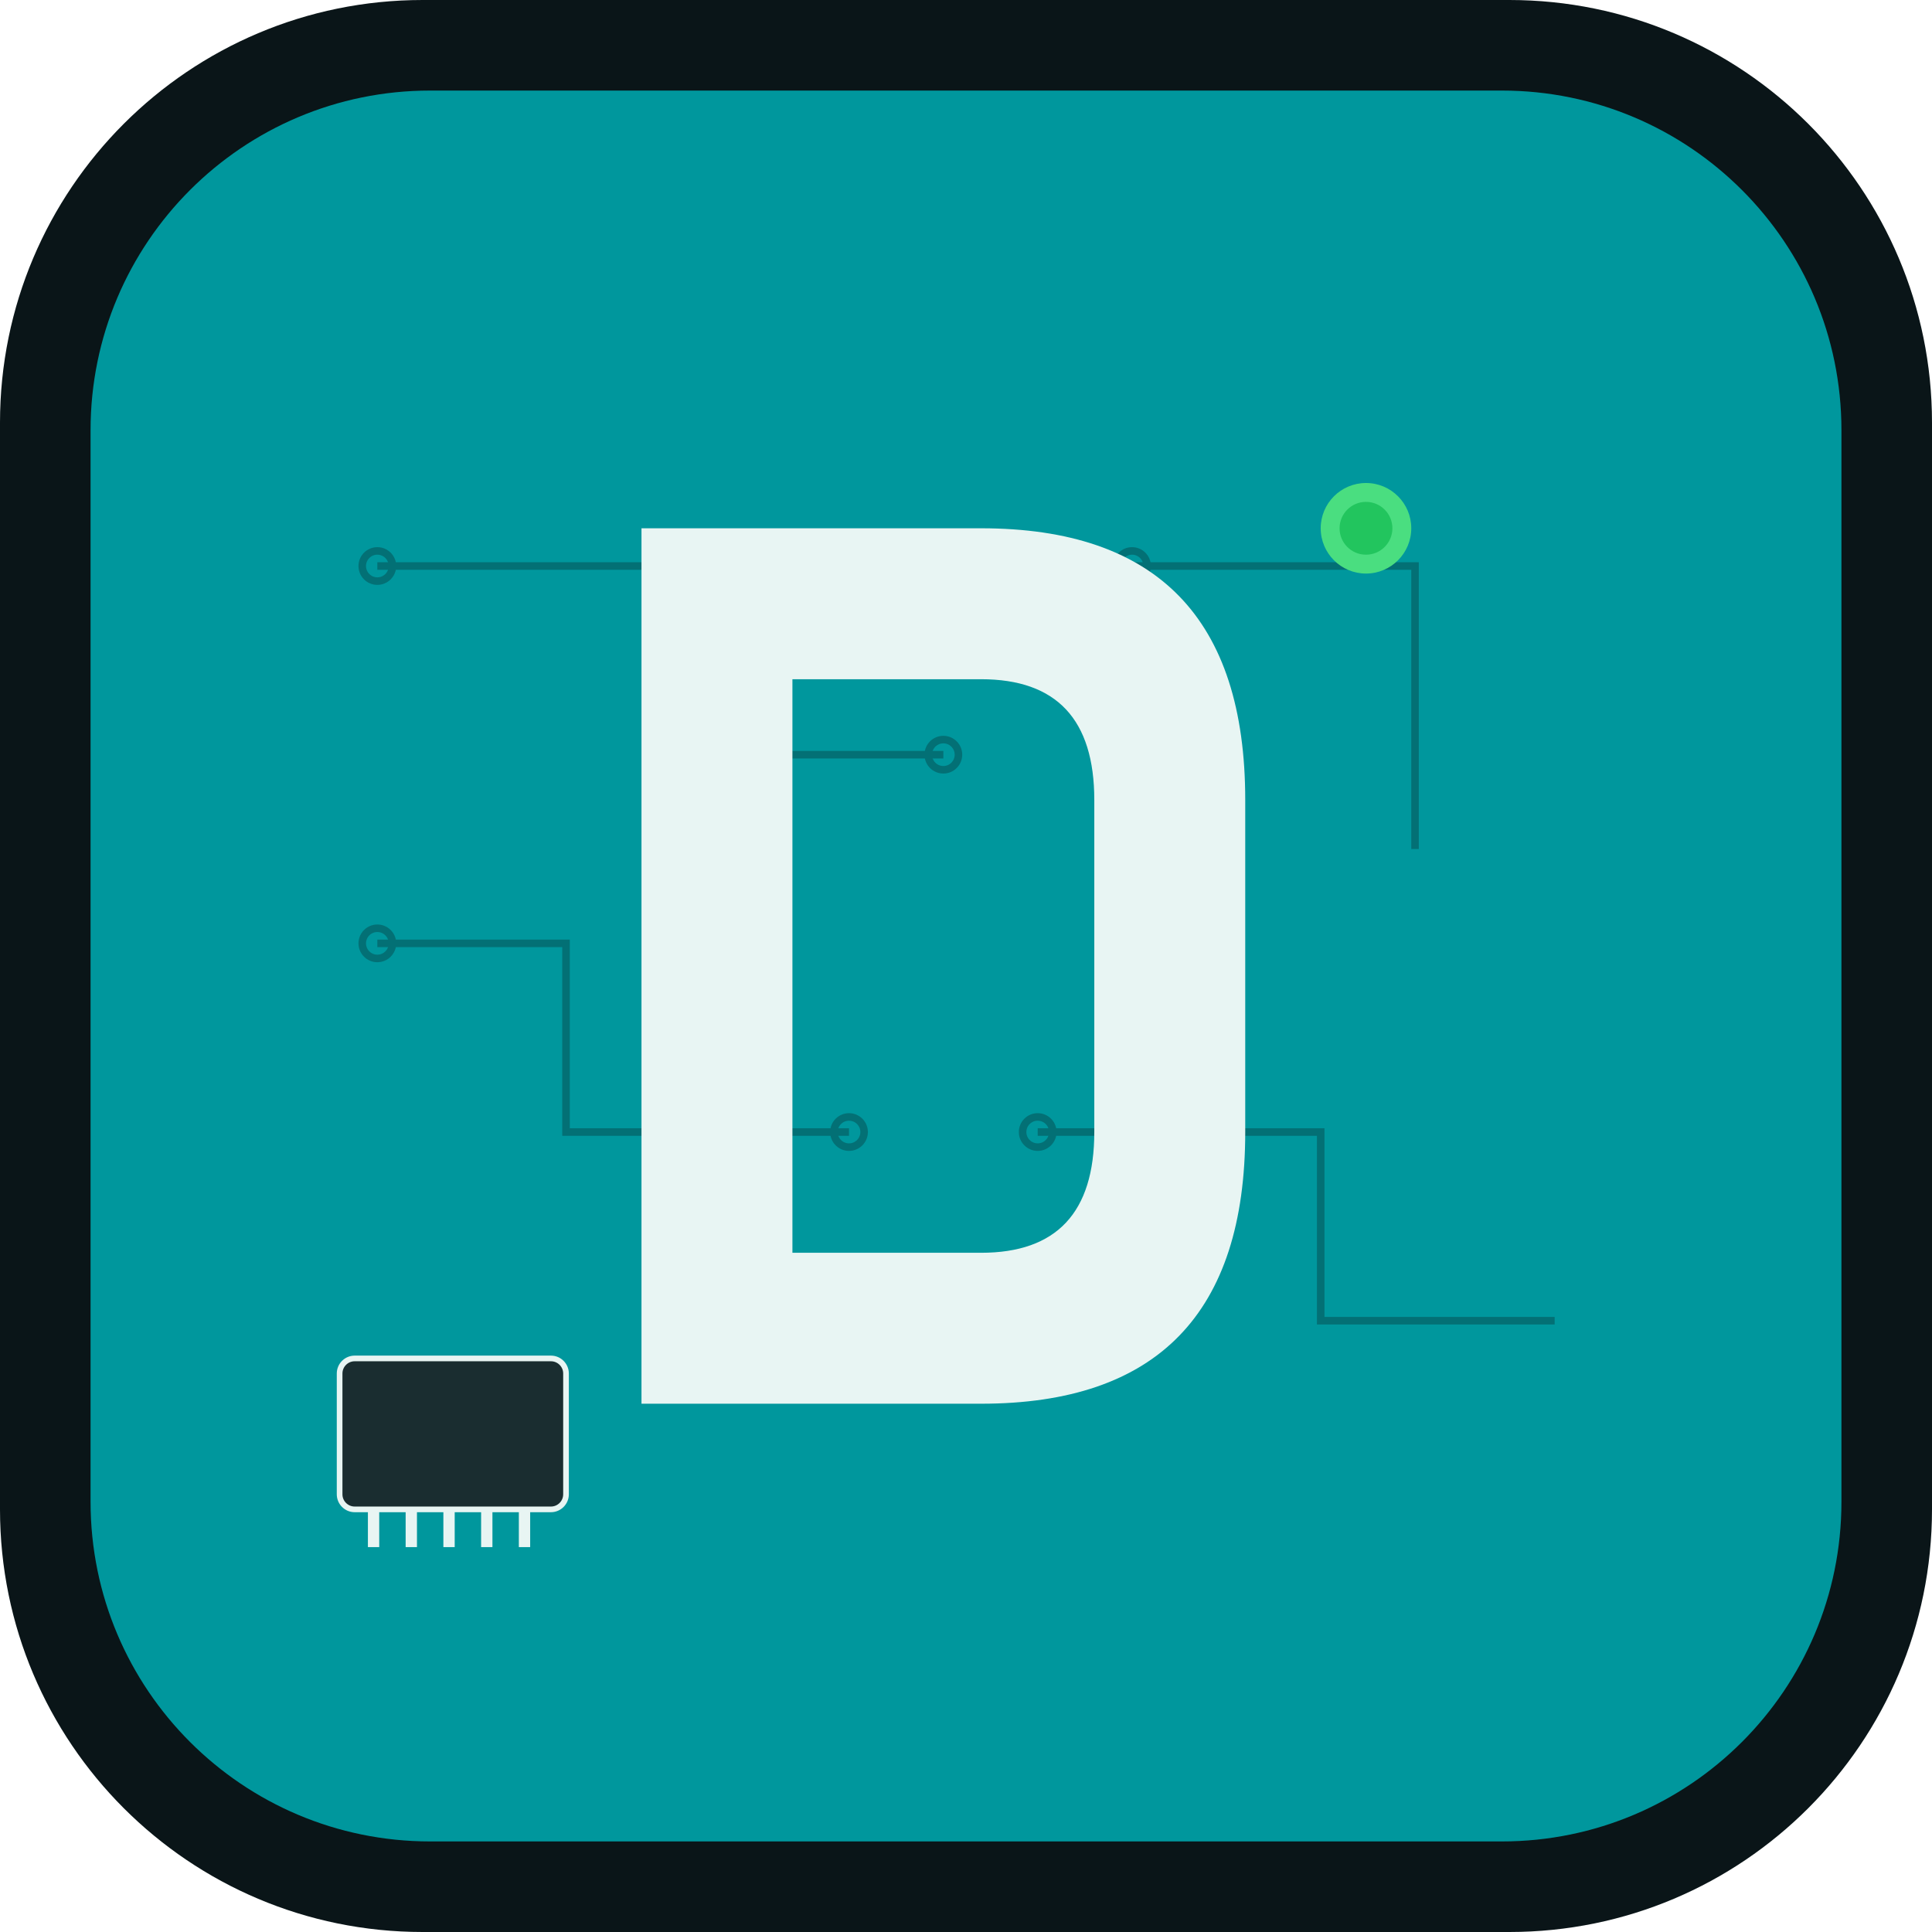
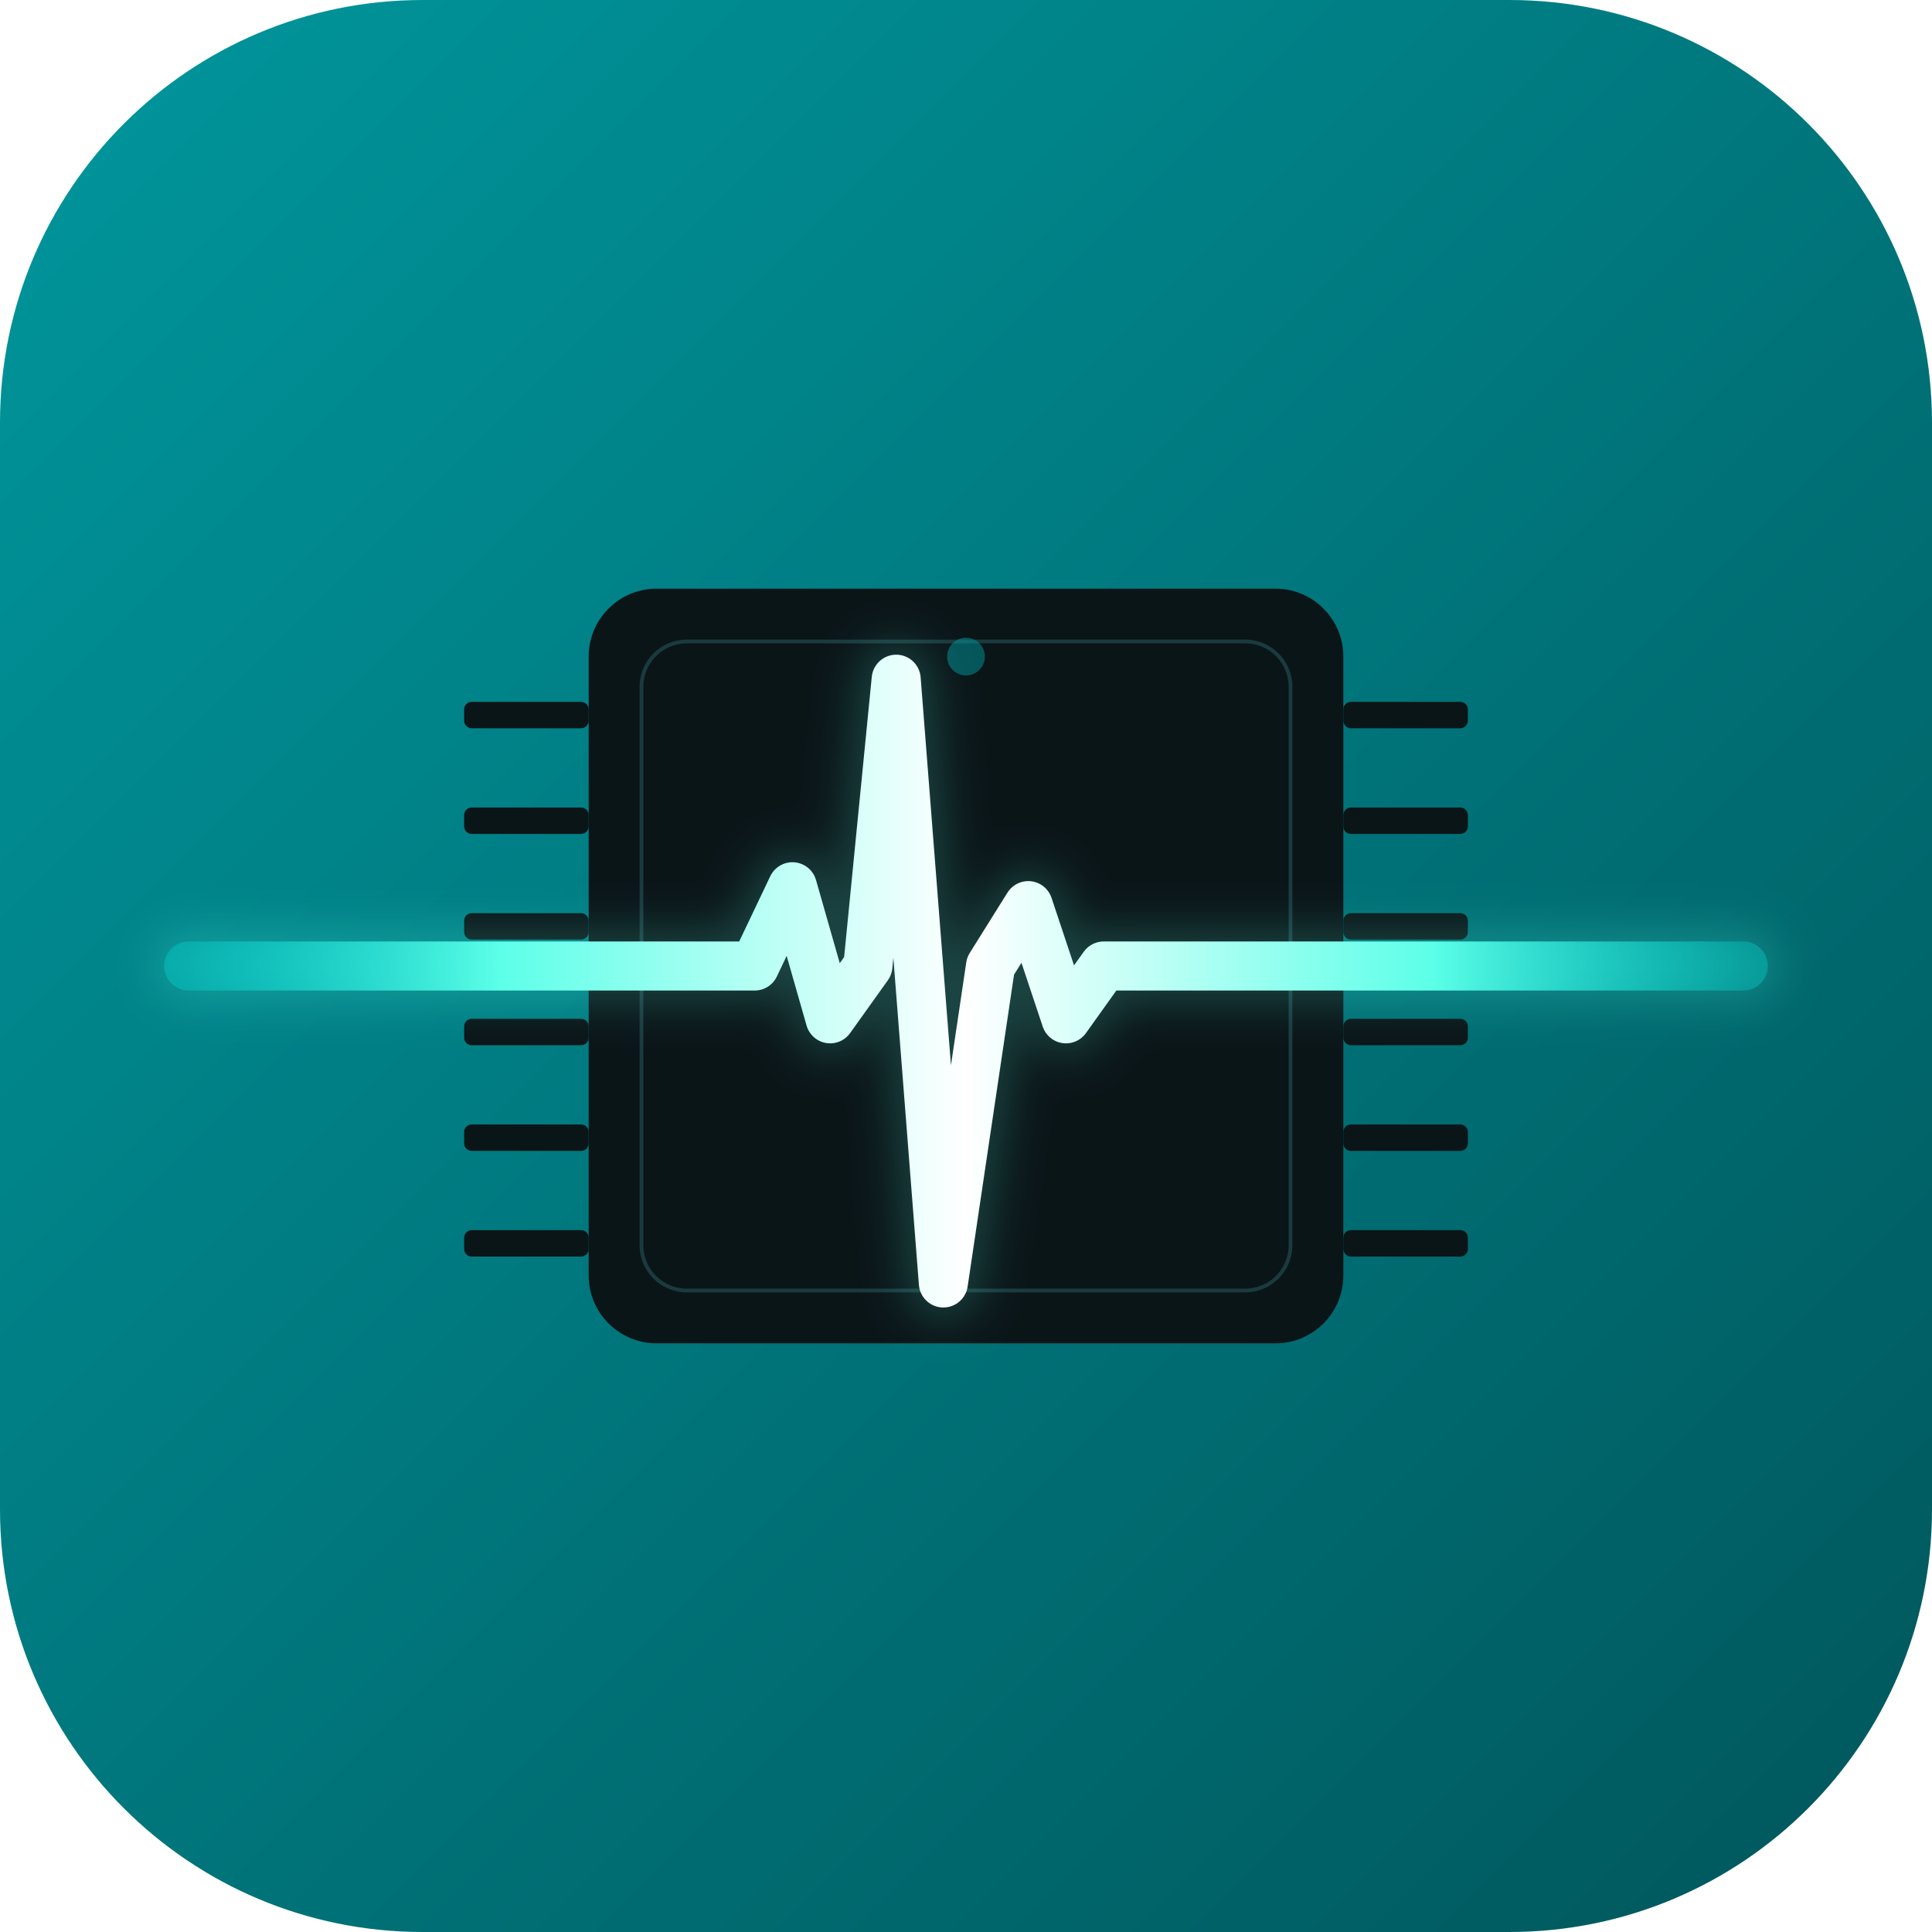
- <svg xmlns="http://www.w3.org/2000/svg" width="1024" height="1024" viewBox="0 0 1024 1024">
-   <rect width="1024" height="1024" rx="224" fill="#0A1518" />
-   <rect x="48" y="48" width="928" height="928" rx="180" fill="#00979D" />
-   <g stroke="#0A1518" stroke-width="4" fill="none" opacity="0.3">
-     <path d="M200 300 L350 300 L350 400 L500 400" />
-     <path d="M200 500 L300 500 L300 600 L450 600" />
-     <path d="M600 300 L750 300 L750 450" />
-     <path d="M550 600 L700 600 L700 700 L824 700" />
-     <circle cx="200" cy="300" r="8" />
-     <circle cx="200" cy="500" r="8" />
-     <circle cx="600" cy="300" r="8" />
-     <circle cx="500" cy="400" r="8" />
-     <circle cx="450" cy="600" r="8" />
-     <circle cx="550" cy="600" r="8" />
+ <svg xmlns="http://www.w3.org/2000/svg" viewBox="0 0 1024 1024" width="1024" height="1024">
+   <defs>
+     <linearGradient id="bg" x1="0" y1="0" x2="1024" y2="1024" gradientUnits="userSpaceOnUse">
+       <stop offset="0" stop-color="#00979D" />
+       <stop offset="1" stop-color="#00565B" />
+     </linearGradient>
+     <linearGradient id="wave" x1="100" y1="0" x2="924" y2="0" gradientUnits="userSpaceOnUse">
+       <stop offset="0" stop-color="#00E8E0" stop-opacity="0.3" />
+       <stop offset="0.2" stop-color="#5CFFE8" />
+       <stop offset="0.5" stop-color="#FFFFFF" />
+       <stop offset="0.8" stop-color="#5CFFE8" />
+       <stop offset="1" stop-color="#00E8E0" stop-opacity="0.3" />
+     </linearGradient>
+     <filter id="glow" x="-20%" y="-20%" width="140%" height="140%">
+       <feGaussianBlur stdDeviation="12" />
+     </filter>
+   </defs>
+   <rect width="1024" height="1024" rx="224" fill="url(#bg)" />
+   <g fill="#0A1518">
+     <rect x="246" y="372" width="66" height="14" rx="4" />
+     <rect x="246" y="428" width="66" height="14" rx="4" />
+     <rect x="246" y="484" width="66" height="14" rx="4" />
+     <rect x="246" y="540" width="66" height="14" rx="4" />
+     <rect x="246" y="596" width="66" height="14" rx="4" />
+     <rect x="246" y="652" width="66" height="14" rx="4" />
+     <rect x="712" y="372" width="66" height="14" rx="4" />
+     <rect x="712" y="428" width="66" height="14" rx="4" />
+     <rect x="712" y="484" width="66" height="14" rx="4" />
+     <rect x="712" y="540" width="66" height="14" rx="4" />
+     <rect x="712" y="596" width="66" height="14" rx="4" />
+     <rect x="712" y="652" width="66" height="14" rx="4" />
  </g>
-   <path d="M340 280 L340 744 L520 744 Q660 744 660 600 L660 424 Q660 280 520 280 Z M420 360 L520 360 Q580 360 580 424 L580 600 Q580 664 520 664 L420 664 Z" fill="#E8F5F3" />
-   <circle cx="724" cy="280" r="24" fill="#4ADE80" />
-   <circle cx="724" cy="280" r="14" fill="#22C55E" />
-   <rect x="180" y="720" width="120" height="80" rx="8" fill="#1A2D30" stroke="#E8F5F3" stroke-width="3" />
-   <g fill="#E8F5F3">
-     <rect x="195" y="800" width="6" height="20" />
-     <rect x="215" y="800" width="6" height="20" />
-     <rect x="235" y="800" width="6" height="20" />
-     <rect x="255" y="800" width="6" height="20" />
-     <rect x="275" y="800" width="6" height="20" />
-   </g>
+   <rect x="312" y="312" width="400" height="400" rx="36" fill="#0A1518" />
+   <rect x="340" y="340" width="344" height="344" rx="24" fill="none" stroke="#1a3a3e" stroke-width="2" />
+   <circle cx="512" cy="348" r="10" fill="#00979D" opacity="0.5" />
+   <path d="M 100 512 L 400 512 L 420 470 L 440 540 L 460 512 L 475 360 L 500 680 L 525 512 L 545 480 L 565 540 L 585 512 L 924 512" stroke="#5CFFE8" stroke-width="38" fill="none" stroke-linecap="round" stroke-linejoin="round" opacity="0.2" filter="url(#glow)" />
+   <path d="M 100 512 L 400 512 L 420 470 L 440 540 L 460 512 L 475 360 L 500 680 L 525 512 L 545 480 L 565 540 L 585 512 L 924 512" stroke="url(#wave)" stroke-width="26" fill="none" stroke-linecap="round" stroke-linejoin="round" />
</svg>
